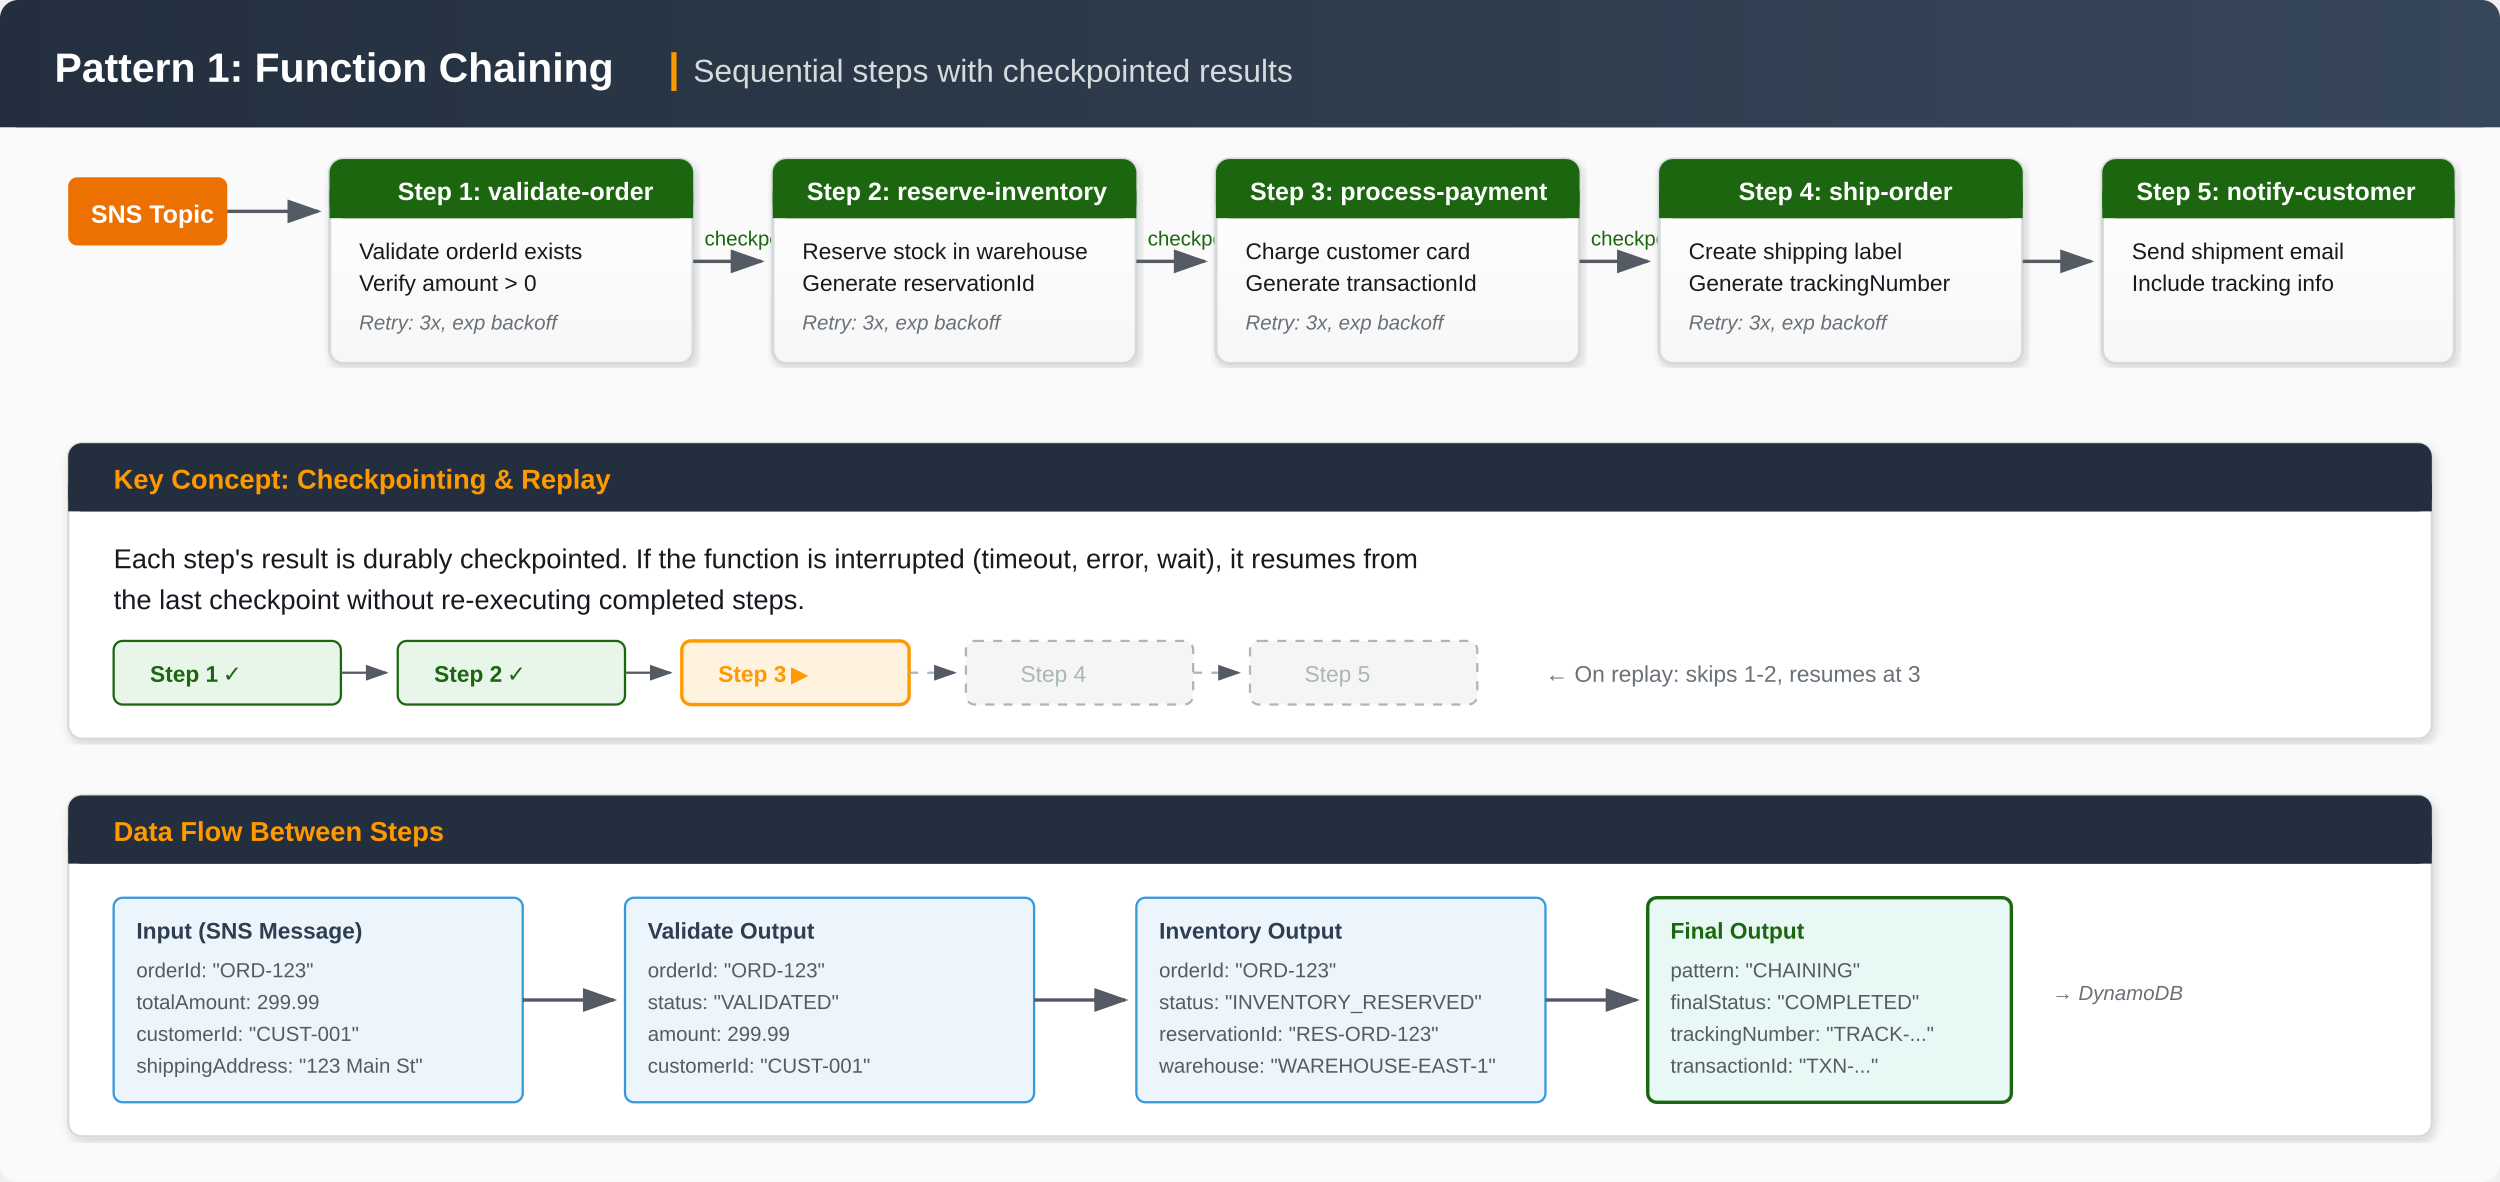
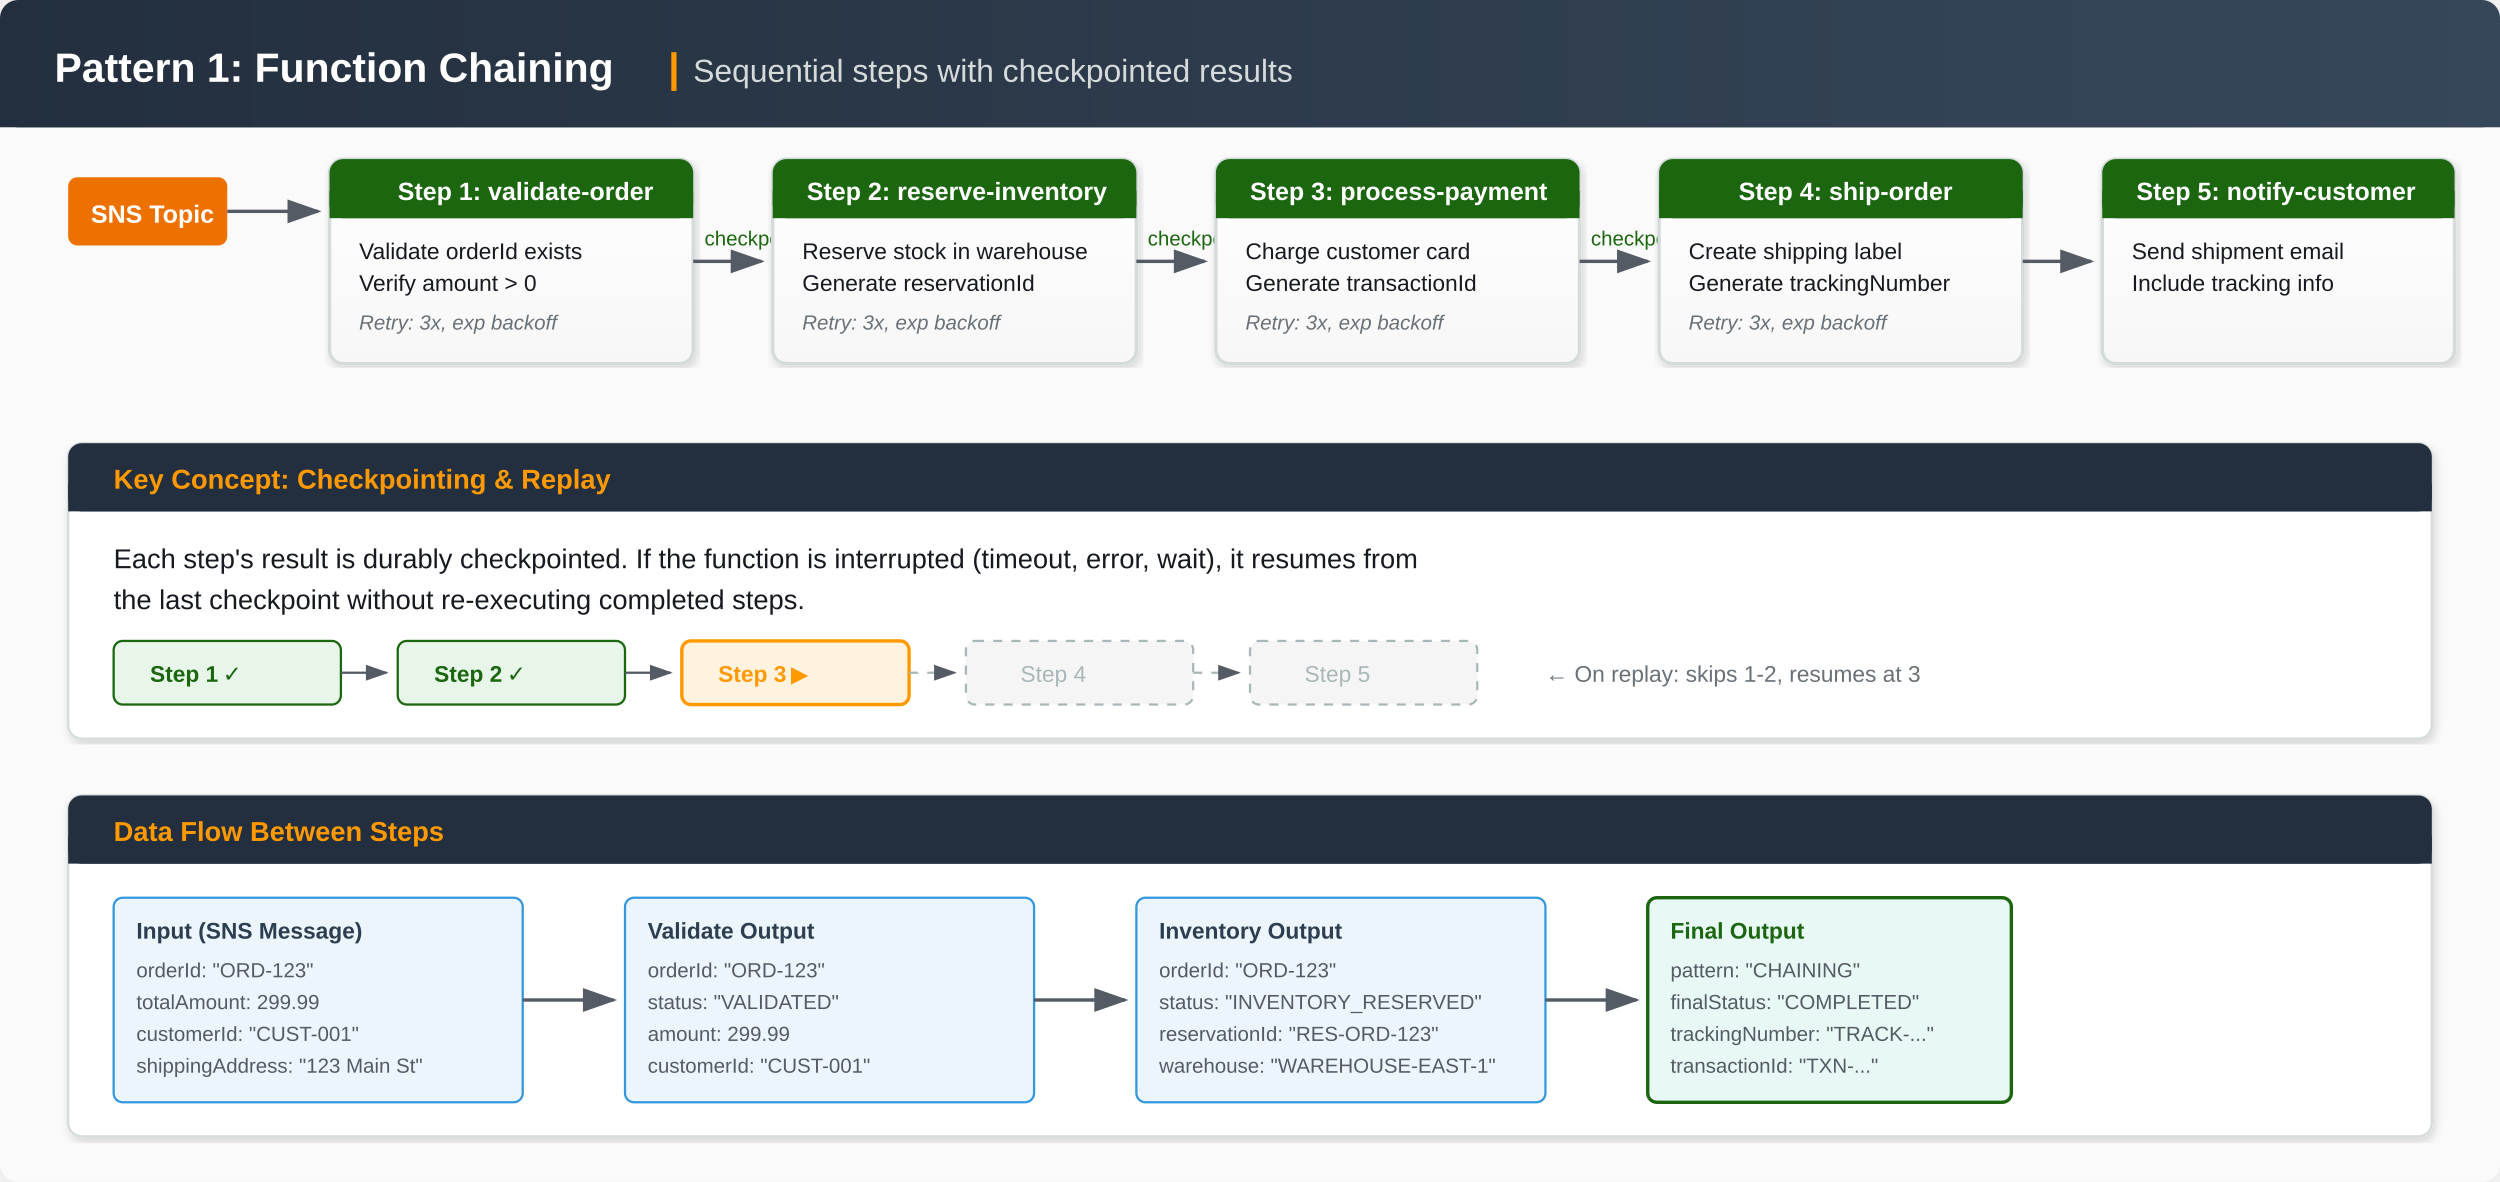
<svg xmlns="http://www.w3.org/2000/svg" viewBox="0 0 1100 520" font-family="Amazon Ember, Helvetica Neue, Arial, sans-serif">
  <defs>
    <linearGradient id="headerGrad" x1="0%" y1="0%" x2="100%" y2="0%">
      <stop offset="0%" style="stop-color:#232F3E" />
      <stop offset="100%" style="stop-color:#37475A" />
    </linearGradient>
    <linearGradient id="stepGrad" x1="0%" y1="0%" x2="0%" y2="100%">
      <stop offset="0%" style="stop-color:#FFFFFF" />
      <stop offset="100%" style="stop-color:#F7F7F7" />
    </linearGradient>
    <filter id="shadow" x="-2%" y="-2%" width="104%" height="104%">
      <feDropShadow dx="1" dy="2" stdDeviation="2" flood-opacity="0.15" />
    </filter>
    <marker id="arrowhead" markerWidth="10" markerHeight="7" refX="9" refY="3.5" orient="auto">
      <polygon points="0 0, 10 3.5, 0 7" fill="#545B64" />
    </marker>
  </defs>
  <rect width="1100" height="520" fill="#FAFAFA" rx="8" />
  <rect x="0" y="0" width="1100" height="56" fill="url(#headerGrad)" rx="8" />
  <rect x="0" y="28" width="1100" height="28" fill="url(#headerGrad)" />
  <text x="24" y="36" fill="#FFFFFF" font-size="18" font-weight="bold">Pattern 1: Function Chaining</text>
  <text x="24" y="36" fill="#FF9900" font-size="18" font-weight="bold" dx="270"> | </text>
  <text x="305" y="36" fill="#D5DBDB" font-size="14">Sequential steps with checkpointed results</text>
  <rect x="30" y="78" width="70" height="30" fill="#ED7100" rx="4" />
  <text x="40" y="98" fill="#FFF" font-size="11" font-weight="bold">SNS Topic</text>
  <line x1="100" y1="93" x2="140" y2="93" stroke="#545B64" stroke-width="1.5" marker-end="url(#arrowhead)" />
  <rect x="145" y="70" width="160" height="90" fill="url(#stepGrad)" stroke="#D5DBDB" stroke-width="1.5" rx="6" filter="url(#shadow)" />
  <rect x="145" y="70" width="160" height="26" fill="#1B660F" rx="6" />
  <rect x="145" y="84" width="160" height="12" fill="#1B660F" />
  <text x="175" y="88" fill="#FFF" font-size="11" font-weight="bold">Step 1: validate-order</text>
  <text x="158" y="114" fill="#16191F" font-size="10">Validate orderId exists</text>
  <text x="158" y="128" fill="#16191F" font-size="10">Verify amount &gt; 0</text>
  <text x="158" y="145" fill="#687078" font-size="9" font-style="italic">Retry: 3x, exp backoff</text>
  <line x1="305" y1="115" x2="335" y2="115" stroke="#545B64" stroke-width="1.5" marker-end="url(#arrowhead)" />
  <text x="310" y="108" fill="#1B660F" font-size="9">checkpointed</text>
  <rect x="340" y="70" width="160" height="90" fill="url(#stepGrad)" stroke="#D5DBDB" stroke-width="1.5" rx="6" filter="url(#shadow)" />
  <rect x="340" y="70" width="160" height="26" fill="#1B660F" rx="6" />
  <rect x="340" y="84" width="160" height="12" fill="#1B660F" />
  <text x="355" y="88" fill="#FFF" font-size="11" font-weight="bold">Step 2: reserve-inventory</text>
  <text x="353" y="114" fill="#16191F" font-size="10">Reserve stock in warehouse</text>
  <text x="353" y="128" fill="#16191F" font-size="10">Generate reservationId</text>
  <text x="353" y="145" fill="#687078" font-size="9" font-style="italic">Retry: 3x, exp backoff</text>
  <line x1="500" y1="115" x2="530" y2="115" stroke="#545B64" stroke-width="1.5" marker-end="url(#arrowhead)" />
  <text x="505" y="108" fill="#1B660F" font-size="9">checkpointed</text>
  <rect x="535" y="70" width="160" height="90" fill="url(#stepGrad)" stroke="#D5DBDB" stroke-width="1.5" rx="6" filter="url(#shadow)" />
  <rect x="535" y="70" width="160" height="26" fill="#1B660F" rx="6" />
  <rect x="535" y="84" width="160" height="12" fill="#1B660F" />
  <text x="550" y="88" fill="#FFF" font-size="11" font-weight="bold">Step 3: process-payment</text>
  <text x="548" y="114" fill="#16191F" font-size="10">Charge customer card</text>
  <text x="548" y="128" fill="#16191F" font-size="10">Generate transactionId</text>
  <text x="548" y="145" fill="#687078" font-size="9" font-style="italic">Retry: 3x, exp backoff</text>
  <line x1="695" y1="115" x2="725" y2="115" stroke="#545B64" stroke-width="1.5" marker-end="url(#arrowhead)" />
  <text x="700" y="108" fill="#1B660F" font-size="9">checkpointed</text>
  <rect x="730" y="70" width="160" height="90" fill="url(#stepGrad)" stroke="#D5DBDB" stroke-width="1.5" rx="6" filter="url(#shadow)" />
  <rect x="730" y="70" width="160" height="26" fill="#1B660F" rx="6" />
  <rect x="730" y="84" width="160" height="12" fill="#1B660F" />
  <text x="765" y="88" fill="#FFF" font-size="11" font-weight="bold">Step 4: ship-order</text>
  <text x="743" y="114" fill="#16191F" font-size="10">Create shipping label</text>
  <text x="743" y="128" fill="#16191F" font-size="10">Generate trackingNumber</text>
  <text x="743" y="145" fill="#687078" font-size="9" font-style="italic">Retry: 3x, exp backoff</text>
  <line x1="890" y1="115" x2="920" y2="115" stroke="#545B64" stroke-width="1.5" marker-end="url(#arrowhead)" />
  <rect x="925" y="70" width="155" height="90" fill="url(#stepGrad)" stroke="#D5DBDB" stroke-width="1.5" rx="6" filter="url(#shadow)" />
  <rect x="925" y="70" width="155" height="26" fill="#1B660F" rx="6" />
  <rect x="925" y="84" width="155" height="12" fill="#1B660F" />
  <text x="940" y="88" fill="#FFF" font-size="11" font-weight="bold">Step 5: notify-customer</text>
  <text x="938" y="114" fill="#16191F" font-size="10">Send shipment email</text>
  <text x="938" y="128" fill="#16191F" font-size="10">Include tracking info</text>
  <rect x="30" y="195" width="1040" height="130" fill="#FFF" stroke="#D5DBDB" stroke-width="1" rx="6" filter="url(#shadow)" />
  <rect x="30" y="195" width="1040" height="30" fill="#232F3E" rx="6" />
  <rect x="30" y="213" width="1040" height="12" fill="#232F3E" />
  <text x="50" y="215" fill="#FF9900" font-size="12" font-weight="bold">Key Concept: Checkpointing &amp; Replay</text>
  <text x="50" y="250" fill="#16191F" font-size="12">Each step's result is durably checkpointed. If the function is interrupted (timeout, error, wait), it resumes from</text>
  <text x="50" y="268" fill="#16191F" font-size="12">the last checkpoint without re-executing completed steps.</text>
  <rect x="50" y="282" width="100" height="28" fill="#E8F5E9" stroke="#1B660F" stroke-width="1" rx="4" />
  <text x="66" y="300" fill="#1B660F" font-size="10" font-weight="bold">Step 1 </text>
  <text x="98" y="300" fill="#1B660F" font-size="10">✓</text>
  <line x1="150" y1="296" x2="170" y2="296" stroke="#545B64" stroke-width="1" marker-end="url(#arrowhead)" />
  <rect x="175" y="282" width="100" height="28" fill="#E8F5E9" stroke="#1B660F" stroke-width="1" rx="4" />
  <text x="191" y="300" fill="#1B660F" font-size="10" font-weight="bold">Step 2 </text>
  <text x="223" y="300" fill="#1B660F" font-size="10">✓</text>
  <line x1="275" y1="296" x2="295" y2="296" stroke="#545B64" stroke-width="1" marker-end="url(#arrowhead)" />
  <rect x="300" y="282" width="100" height="28" fill="#FFF3E0" stroke="#FF9900" stroke-width="1.5" rx="4" />
  <text x="316" y="300" fill="#FF9900" font-size="10" font-weight="bold">Step 3 </text>
  <text x="348" y="300" fill="#FF9900" font-size="10">▶</text>
  <line x1="400" y1="296" x2="420" y2="296" stroke="#AAB7B8" stroke-width="1" stroke-dasharray="4" marker-end="url(#arrowhead)" />
  <rect x="425" y="282" width="100" height="28" fill="#F5F5F5" stroke="#AAB7B8" stroke-width="1" rx="4" stroke-dasharray="4" />
  <text x="449" y="300" fill="#AAB7B8" font-size="10">Step 4</text>
  <line x1="525" y1="296" x2="545" y2="296" stroke="#AAB7B8" stroke-width="1" stroke-dasharray="4" marker-end="url(#arrowhead)" />
  <rect x="550" y="282" width="100" height="28" fill="#F5F5F5" stroke="#AAB7B8" stroke-width="1" rx="4" stroke-dasharray="4" />
  <text x="574" y="300" fill="#AAB7B8" font-size="10">Step 5</text>
  <text x="680" y="300" fill="#687078" font-size="10">← On replay: skips 1-2, resumes at 3</text>
  <rect x="30" y="350" width="1040" height="150" fill="#FFF" stroke="#D5DBDB" stroke-width="1" rx="6" filter="url(#shadow)" />
  <rect x="30" y="350" width="1040" height="30" fill="#232F3E" rx="6" />
  <rect x="30" y="368" width="1040" height="12" fill="#232F3E" />
  <text x="50" y="370" fill="#FF9900" font-size="12" font-weight="bold">Data Flow Between Steps</text>
  <rect x="50" y="395" width="180" height="90" fill="#EBF5FB" stroke="#3498DB" stroke-width="1" rx="4" />
  <text x="60" y="413" fill="#2C3E50" font-size="10" font-weight="bold">Input (SNS Message)</text>
  <text x="60" y="430" fill="#545B64" font-size="9">orderId: "ORD-123"</text>
  <text x="60" y="444" fill="#545B64" font-size="9">totalAmount: 299.99</text>
  <text x="60" y="458" fill="#545B64" font-size="9">customerId: "CUST-001"</text>
  <text x="60" y="472" fill="#545B64" font-size="9">shippingAddress: "123 Main St"</text>
  <line x1="230" y1="440" x2="270" y2="440" stroke="#545B64" stroke-width="1.5" marker-end="url(#arrowhead)" />
  <rect x="275" y="395" width="180" height="90" fill="#EBF5FB" stroke="#3498DB" stroke-width="1" rx="4" />
  <text x="285" y="413" fill="#2C3E50" font-size="10" font-weight="bold">Validate Output</text>
  <text x="285" y="430" fill="#545B64" font-size="9">orderId: "ORD-123"</text>
  <text x="285" y="444" fill="#545B64" font-size="9">status: "VALIDATED"</text>
  <text x="285" y="458" fill="#545B64" font-size="9">amount: 299.99</text>
  <text x="285" y="472" fill="#545B64" font-size="9">customerId: "CUST-001"</text>
  <line x1="455" y1="440" x2="495" y2="440" stroke="#545B64" stroke-width="1.5" marker-end="url(#arrowhead)" />
  <rect x="500" y="395" width="180" height="90" fill="#EBF5FB" stroke="#3498DB" stroke-width="1" rx="4" />
  <text x="510" y="413" fill="#2C3E50" font-size="10" font-weight="bold">Inventory Output</text>
  <text x="510" y="430" fill="#545B64" font-size="9">orderId: "ORD-123"</text>
  <text x="510" y="444" fill="#545B64" font-size="9">status: "INVENTORY_RESERVED"</text>
  <text x="510" y="458" fill="#545B64" font-size="9">reservationId: "RES-ORD-123"</text>
  <text x="510" y="472" fill="#545B64" font-size="9">warehouse: "WAREHOUSE-EAST-1"</text>
  <line x1="680" y1="440" x2="720" y2="440" stroke="#545B64" stroke-width="1.5" marker-end="url(#arrowhead)" />
  <rect x="725" y="395" width="160" height="90" fill="#E8F8F5" stroke="#1B660F" stroke-width="1.5" rx="4" />
  <text x="735" y="413" fill="#1B660F" font-size="10" font-weight="bold">Final Output</text>
  <text x="735" y="430" fill="#545B64" font-size="9">pattern: "CHAINING"</text>
  <text x="735" y="444" fill="#545B64" font-size="9">finalStatus: "COMPLETED"</text>
  <text x="735" y="458" fill="#545B64" font-size="9">trackingNumber: "TRACK-..."</text>
  <text x="735" y="472" fill="#545B64" font-size="9">transactionId: "TXN-..."</text>
-   <text x="903" y="440" fill="#687078" font-size="9" font-style="italic">→ DynamoDB</text>
</svg>
